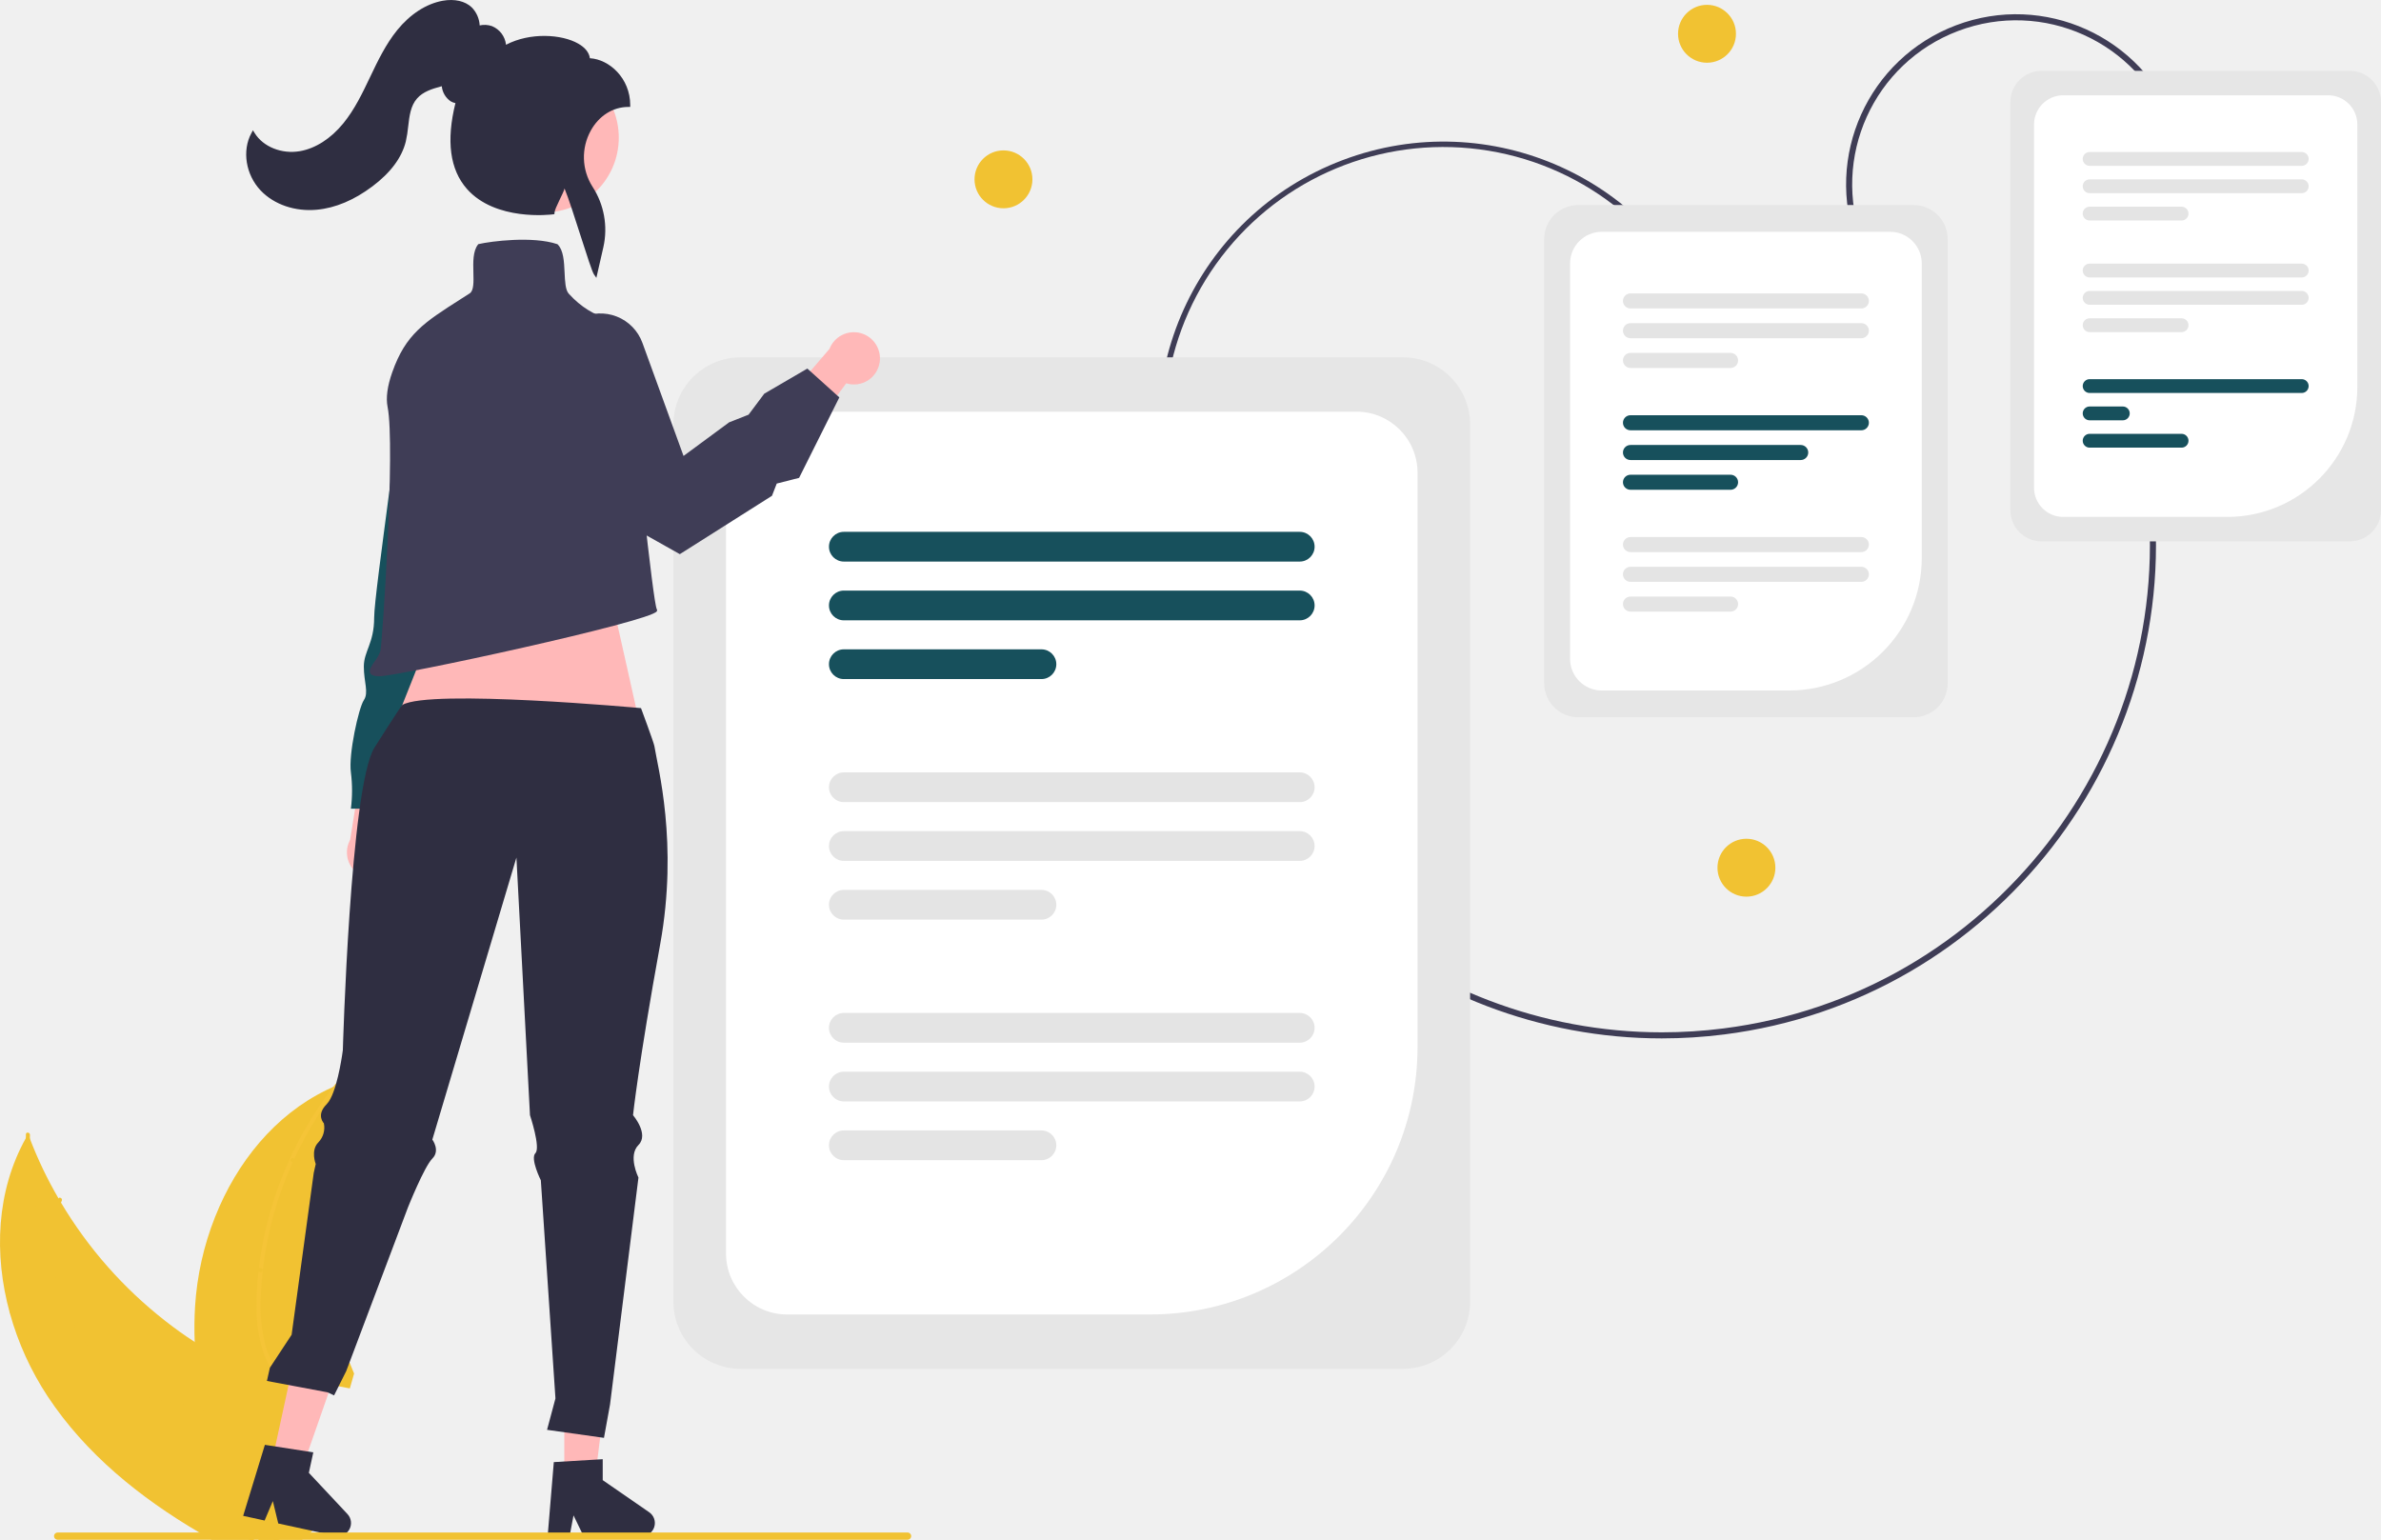
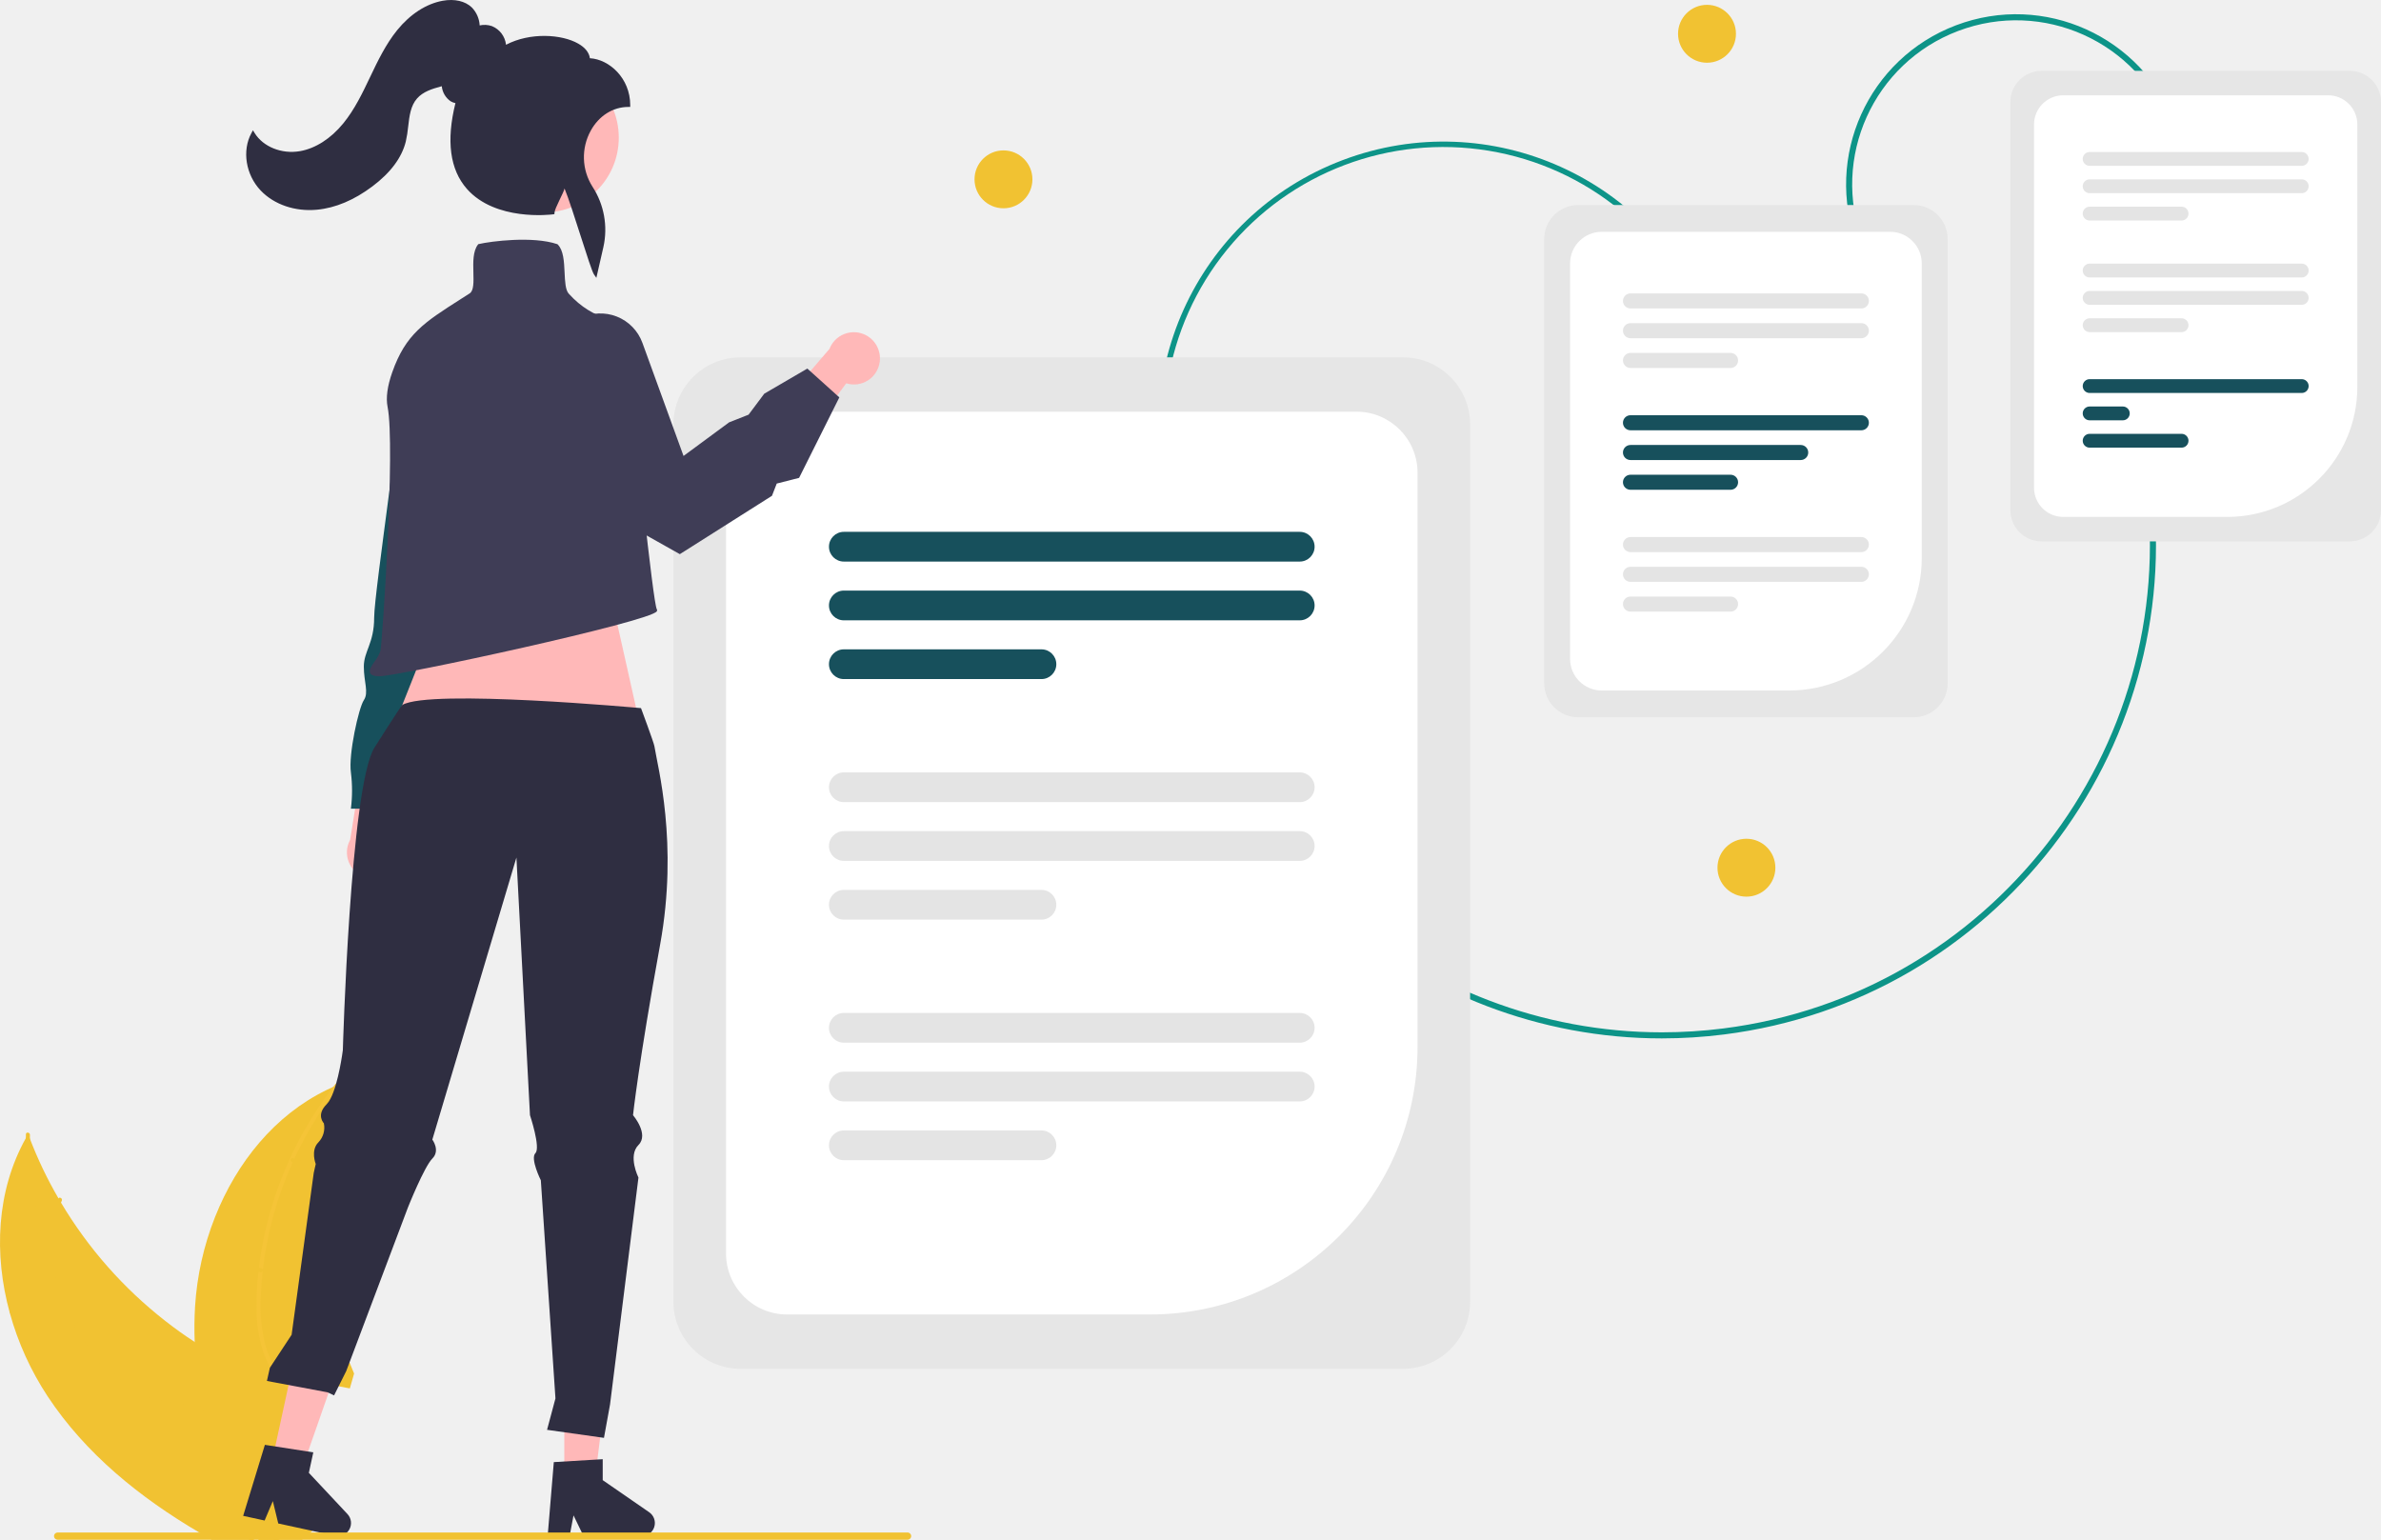
<svg xmlns="http://www.w3.org/2000/svg" data-name="Layer 1" width="785.166" height="507.754" viewBox="0 0 785.166 507.754">
-   <path d="M755.423,538.554c-80.774.004-151.053-60.252-161.435-142.438l1.984-.251c10.254,81.171,79.677,140.684,159.452,140.688a161.362,161.362,0,0,0,20.273-1.279c87.986-11.115,150.524-91.739,139.409-179.725l1.984-.251c11.253,89.08-52.063,170.708-141.143,181.96A163.743,163.743,0,0,1,755.423,538.554Z" transform="translate(-207.417 -196.1229)" fill="#3f3d56" />
-   <path d="M819.834,276.761a56.086,56.086,0,1,1,104.917-39.688l-1.871.708a54.085,54.085,0,1,0-101.174,38.271Z" transform="translate(-207.417 -196.1229)" fill="#3f3d56" />
+   <path d="M755.423,538.554c-80.774.004-151.053-60.252-161.435-142.438l1.984-.251c10.254,81.171,79.677,140.684,159.452,140.688a161.362,161.362,0,0,0,20.273-1.279c87.986-11.115,150.524-91.739,139.409-179.725l1.984-.251c11.253,89.08-52.063,170.708-141.143,181.96A163.743,163.743,0,0,1,755.423,538.554Z" transform="translate(-207.417 -196.1229)" fill="#0d9488" />
+   <path d="M819.834,276.761a56.086,56.086,0,1,1,104.917-39.688l-1.871.708a54.085,54.085,0,1,0-101.174,38.271Z" transform="translate(-207.417 -196.1229)" fill="#0d9488" />
  <path d="M982.306,374.653H880.641a10.288,10.288,0,0,1-10.277-10.277V229.76A10.288,10.288,0,0,1,880.641,219.483H982.306A10.288,10.288,0,0,1,992.583,229.76V364.376A10.288,10.288,0,0,1,982.306,374.653Z" transform="translate(-207.417 -196.1229)" fill="#e6e6e6" />
  <path d="M941.913,366.587H887.788a9.636,9.636,0,0,1-9.625-9.625v-119.79a9.636,9.636,0,0,1,9.625-9.625h87.373a9.635,9.635,0,0,1,9.625,9.625v86.543A42.92,42.92,0,0,1,941.913,366.587Z" transform="translate(-207.417 -196.1229)" fill="#fff" />
  <path d="M966.444,287.621H896.503a2.281,2.281,0,1,1,0-4.562H966.444a2.281,2.281,0,1,1,0,4.562Z" transform="translate(-207.417 -196.1229)" fill="#e4e4e4" />
  <path d="M966.444,296.634H896.503a2.281,2.281,0,0,1,0-4.562H966.444a2.281,2.281,0,1,1,0,4.562Z" transform="translate(-207.417 -196.1229)" fill="#e4e4e4" />
  <path d="M926.821,305.648H896.503a2.281,2.281,0,0,1,0-4.562H926.821a2.281,2.281,0,0,1,0,4.562Z" transform="translate(-207.417 -196.1229)" fill="#e4e4e4" />
  <path d="M966.444,250.813H896.503a2.281,2.281,0,1,1,0-4.562H966.444a2.281,2.281,0,1,1,0,4.562Z" transform="translate(-207.417 -196.1229)" fill="#e4e4e4" />
  <path d="M966.444,259.826H896.503a2.281,2.281,0,0,1,0-4.562H966.444a2.281,2.281,0,1,1,0,4.562Z" transform="translate(-207.417 -196.1229)" fill="#e4e4e4" />
  <path d="M926.821,268.84H896.503a2.281,2.281,0,0,1,0-4.562H926.821a2.281,2.281,0,0,1,0,4.562Z" transform="translate(-207.417 -196.1229)" fill="#e4e4e4" />
  <path d="M966.444,325.717H896.503a2.281,2.281,0,1,1,0-4.562H966.444a2.281,2.281,0,1,1,0,4.562Z" transform="translate(-207.417 -196.1229)" fill="#17505c" />
  <path d="M907.444,334.73H896.503a2.281,2.281,0,0,1,0-4.562H907.444a2.281,2.281,0,1,1,0,4.562Z" transform="translate(-207.417 -196.1229)" fill="#17505c" />
  <path d="M926.821,343.744H896.503a2.281,2.281,0,0,1,0-4.562H926.821a2.281,2.281,0,0,1,0,4.562Z" transform="translate(-207.417 -196.1229)" fill="#17505c" />
-   <path d="M595.504,370.14A94.031,94.031,0,0,1,771.402,303.602l-1.871.708A92.031,92.031,0,1,0,597.375,369.432Z" transform="translate(-207.417 -196.1229)" fill="#3f3d56" />
+   <path d="M595.504,370.14A94.031,94.031,0,0,1,771.402,303.602l-1.871.708A92.031,92.031,0,1,0,597.375,369.432Z" transform="translate(-207.417 -196.1229)" fill="#0d9488" />
  <circle cx="562.907" cy="11.141" r="9.546" fill="#f1c232" />
  <circle cx="575.907" cy="286.141" r="9.546" fill="#f1c232" />
  <circle cx="330.907" cy="59.141" r="9.546" fill="#f1c232" />
  <path d="M670.117,647.511h-218.533A22.115,22.115,0,0,1,429.494,625.421V336.058a22.115,22.115,0,0,1,22.09-22.09h218.533A22.115,22.115,0,0,1,692.207,336.058V625.421A22.115,22.115,0,0,1,670.117,647.511Z" transform="translate(-207.417 -196.1229)" fill="#e6e6e6" />
  <path d="M586.709,629.6H466.945a20.137,20.137,0,0,1-20.114-20.114V351.993a20.136,20.136,0,0,1,20.114-20.114H654.756a20.136,20.136,0,0,1,20.114,20.114V541.44A88.26,88.26,0,0,1,586.709,629.6Z" transform="translate(-207.417 -196.1229)" fill="#fff" />
  <path d="M636.021,381.313H485.681a4.903,4.903,0,1,1,0-9.806H636.021a4.903,4.903,0,1,1,0,9.806Z" transform="translate(-207.417 -196.1229)" fill="#17505c" />
  <path d="M636.021,400.687H485.681a4.903,4.903,0,0,1,0-9.807H636.021a4.903,4.903,0,1,1,0,9.807Z" transform="translate(-207.417 -196.1229)" fill="#17505c" />
  <path d="M550.849,420.062h-65.169a4.903,4.903,0,0,1,0-9.807h65.169a4.903,4.903,0,1,1,0,9.807Z" transform="translate(-207.417 -196.1229)" fill="#17505c" />
  <path d="M636.021,460.639H485.681a4.903,4.903,0,1,1,0-9.806H636.021a4.903,4.903,0,1,1,0,9.806Z" transform="translate(-207.417 -196.1229)" fill="#e4e4e4" />
  <path d="M636.021,480.014H485.681a4.903,4.903,0,0,1,0-9.807H636.021a4.903,4.903,0,0,1,0,9.807Z" transform="translate(-207.417 -196.1229)" fill="#e4e4e4" />
  <path d="M550.849,499.388h-65.169a4.903,4.903,0,0,1,0-9.807h65.169a4.903,4.903,0,1,1,0,9.807Z" transform="translate(-207.417 -196.1229)" fill="#e4e4e4" />
  <path d="M636.021,539.966H485.681a4.903,4.903,0,1,1,0-9.806H636.021a4.903,4.903,0,1,1,0,9.806Z" transform="translate(-207.417 -196.1229)" fill="#e4e4e4" />
  <path d="M636.021,559.34H485.681a4.903,4.903,0,0,1,0-9.807H636.021a4.903,4.903,0,0,1,0,9.807Z" transform="translate(-207.417 -196.1229)" fill="#e4e4e4" />
  <path d="M550.849,578.715h-65.169a4.903,4.903,0,0,1,0-9.807h65.169a4.903,4.903,0,0,1,0,9.807Z" transform="translate(-207.417 -196.1229)" fill="#e4e4e4" />
  <path d="M838.493,432.653H727.823a11.2,11.2,0,0,1-11.187-11.187V274.926a11.2,11.2,0,0,1,11.187-11.187H838.493a11.2,11.2,0,0,1,11.187,11.187V421.466A11.2,11.2,0,0,1,838.493,432.653Z" transform="translate(-207.417 -196.1229)" fill="#e6e6e6" />
  <path d="M797.467,423.829H735.602a10.445,10.445,0,0,1-10.433-10.433V282.996a10.445,10.445,0,0,1,10.433-10.433h95.111a10.445,10.445,0,0,1,10.433,10.433v97.153A43.729,43.729,0,0,1,797.467,423.829Z" transform="translate(-207.417 -196.1229)" fill="#fff" />
  <path d="M821.225,297.844h-76.135a2.483,2.483,0,1,1,0-4.966h76.135a2.483,2.483,0,1,1,0,4.966Z" transform="translate(-207.417 -196.1229)" fill="#e4e4e4" />
  <path d="M821.225,307.656h-76.135a2.483,2.483,0,0,1,0-4.966h76.135a2.483,2.483,0,0,1,0,4.966Z" transform="translate(-207.417 -196.1229)" fill="#e4e4e4" />
  <path d="M778.093,317.468H745.09a2.483,2.483,0,0,1,0-4.966H778.093a2.483,2.483,0,0,1,0,4.966Z" transform="translate(-207.417 -196.1229)" fill="#e4e4e4" />
  <path d="M821.225,338.017h-76.135a2.483,2.483,0,1,1,0-4.966h76.135a2.483,2.483,0,1,1,0,4.966Z" transform="translate(-207.417 -196.1229)" fill="#17505c" />
  <path d="M801.225,347.829h-56.135a2.483,2.483,0,0,1,0-4.966h56.135a2.483,2.483,0,0,1,0,4.966Z" transform="translate(-207.417 -196.1229)" fill="#17505c" />
  <path d="M778.093,357.64H745.09a2.483,2.483,0,0,1,0-4.966H778.093a2.483,2.483,0,0,1,0,4.966Z" transform="translate(-207.417 -196.1229)" fill="#17505c" />
  <path d="M821.225,378.19h-76.135a2.483,2.483,0,1,1,0-4.966h76.135a2.483,2.483,0,1,1,0,4.966Z" transform="translate(-207.417 -196.1229)" fill="#e4e4e4" />
  <path d="M821.225,388.001h-76.135a2.483,2.483,0,0,1,0-4.966h76.135a2.483,2.483,0,0,1,0,4.966Z" transform="translate(-207.417 -196.1229)" fill="#e4e4e4" />
  <path d="M778.093,397.813H745.09a2.483,2.483,0,0,1,0-4.966H778.093a2.483,2.483,0,0,1,0,4.966Z" transform="translate(-207.417 -196.1229)" fill="#e4e4e4" />
  <path d="M336.812,482.998a8.566,8.566,0,0,0-1.708-13.024l7.02-29.621-14.858,5.428-4.389,27.296a8.613,8.613,0,0,0,13.935,9.92Z" transform="translate(-207.417 -196.1229)" fill="#ffb8b8" />
  <path d="M372.544,358.871l-5.963,15.334s2.556,15.334-1.704,18.741-2.556,3.407-2.556,5.963a13.104,13.104,0,0,1-5.111,9.371c-3.408,2.556-18.741,54.52-18.741,54.52H323.135a48.042,48.042,0,0,0,0-11.926c-.852-5.963,2.556-21.297,4.259-23.852s0-5.963,0-11.074,3.408-7.667,3.408-16.186,10.222-74.965,9.371-82.632,8.519-14.482,8.519-14.482h8.519Z" transform="translate(-207.417 -196.1229)" fill="#17505c" />
  <polygon points="201.206 195.271 215.379 258.521 124.556 252.871 149.253 190.754 201.206 195.271" fill="#ffb8b8" />
  <path d="M210.652,629.117a96.901,96.901,0,0,0,12.51,27.53c12.48,18.87,30.34,33.3,49.97,44.85,1.36.81,2.74,1.6,4.12,2.38h13.77l.48-1.1v-.01l.56-1.27.07-.15.03.15.55,2.38h6.76c.56-.79,1.11-1.58,1.65-2.38.79-1.17,1.55-2.35,2.27-3.55a57.636,57.636,0,0,0,3.4-6.52c.12-.25.22-.5.32-.75l-.45-.49,1.87-8.18-3.76-.62,4.12-12.71c-.15-.47-.32-.94-.5-1.41-2.31-5.85-6.65-10.22-11.8-13.89-5.3-3.79-11.47-6.83-17.14-9.99-2.66-1.49-5.28-3.06-7.83-4.72v-.01q-4.89-3.165-9.49-6.77a1.427,1.427,0,0,1-.15-.11,1.069,1.069,0,0,1-.12-.1,140.902,140.902,0,0,1-34.31-38.93.01.01,0,0,1-.01-.01c-.3-.48-.58-.96-.86-1.45v-.01a136.255,136.255,0,0,1-9.41-19.65v-.01c-.2-.5-.38-1-.57-1.5q-.39.66-.75,1.32a.01.01,0,0,0-.01.01C206.242,588.797,205.322,609.697,210.652,629.117Z" transform="translate(-207.417 -196.1229)" fill="#f1c232" />
  <path d="M215.942,571.447a121.365,121.365,0,0,0,2.87,27.54,118.541,118.541,0,0,0,3.36,12.24,121.345,121.345,0,0,0,10.13,22.6c.23.39.45.77.69,1.15v.01a102.347,102.347,0,0,0,5.75,8.66,47.722,47.722,0,0,0,11.4,11.46,30.089,30.089,0,0,0,11.98,4.63c.8.15,1.62.26,2.45.36,3.31.39,6.73.54,10.01,1.24a21.849,21.849,0,0,1,4.82,1.55c5.28,2.45,8.25,7.58,9.55,13.06.23.96.41,1.93.55,2.9,1.09,7.45-.11,15.19.51,22.65.07.79.16,1.59.27,2.38h.74l.48-1.1v-.01c-.05-.42-.09-.84-.13-1.27a96.295,96.295,0,0,1-.09-11.01c.04-1.65.07-3.31.05-4.97-.02-1.33-.07-2.66-.17-3.98v-.01c-.07-.82-.15-1.63-.26-2.44a31.586,31.586,0,0,0-1.82-7.25,18.152,18.152,0,0,0-10.32-10.68,26.993,26.993,0,0,0-4.47-1.25c-3.35-.64-6.81-.8-10.18-1.22-.36-.04-.72-.09-1.07-.15-.45-.07-.89-.15-1.33-.23a28.666,28.666,0,0,1-12.16-5.27,51.904,51.904,0,0,1-10.98-11.92c-1.64-2.35-3.2-4.75-4.65-7.22a.01.01,0,0,0-.01-.01c-.07-.12-.14-.23-.21-.35l-.01-.02a119.572,119.572,0,0,1-13.46-34.17c-.09-.44-.19-.88-.29-1.32a120.887,120.887,0,0,1-2.67-26.4v-.01c0-.42.01-.83.02-1.25.02-.86-1.31-1.05-1.33-.19-.01.42-.02.84-.01,1.26A.01.01,0,0,0,215.942,571.447Z" transform="translate(-207.417 -196.1229)" fill="#f1c232" />
  <path d="M233.563,634.706a18.018,18.018,0,0,1-22.694-5.416c-.509-.699.554-1.523,1.064-.822a16.684,16.684,0,0,0,21.121,4.995c.769-.395,1.275.85.51,1.244Z" transform="translate(-207.417 -196.1229)" fill="#f1c232" />
  <path d="M261.583,658.705a34.728,34.728,0,0,0-1.23-25.279c-.355-.79.889-1.299,1.244-.51a36.123,36.123,0,0,1,1.226,26.308c-.279.821-1.517.297-1.24-.519Z" transform="translate(-207.417 -196.1229)" fill="#f1c232" />
  <path d="M219.555,598.15a10.199,10.199,0,0,0,7.022-6.659c.268-.824,1.506-.3,1.24.519a11.429,11.429,0,0,1-7.752,7.384.695.695,0,0,1-.877-.367.675.675,0,0,1,.367-.877Z" transform="translate(-207.417 -196.1229)" fill="#f1c232" />
  <path d="M271.622,638.657v.01a131.246,131.246,0,0,0,2.67,21.24v.01c.08.48.19.95.29,1.42a184.497,184.497,0,0,0,10.11,31.61q1.785,4.32,3.74,8.55c.36.8.73,1.59,1.11,2.38h1.48l.48-1.1v-.01l.56-1.27.07-.15.03.15.55,2.38h14.3l2.78-2.38,4.05-3.47-5.66-6.18-.93-1.02-.14-.15-.45-.49,1.87-8.18-3.76-.62,4.12-12.71,1.95-6.01.49-1.51,2.85-8.79,8.6,1.61,1.4-4.9a135.988,135.988,0,0,1-6.42-18.41c-.01-.05-.03-.09-.04-.14a141.583,141.583,0,0,1-4.02-51.96v-.01c.06-.56.13-1.13.21-1.68v-.02a133.631,133.631,0,0,1,4.32-21.34c.14-.53.3-1.05.45-1.57-.46.2-.91.39-1.37.59l-.01.01h-.02c-.73.32-1.46.66-2.17,1.02-17.06,8.29-29.61,23.85-36.74,41.79-.02.05-.04.09-.06.14a96.393,96.393,0,0,0-6.57,29.43A114.871,114.871,0,0,0,271.622,638.657Z" transform="translate(-207.417 -196.1229)" fill="#f1c232" />
  <path d="M297.572,703.877h1.58c.5-.81,1.04-1.6,1.58-2.38q1.29-1.815,2.66-3.55c.79-1,1.58-1.99,2.37-2.98.82-1.03,1.63-2.06,2.42-3.12l-.93-1.02c-.15.2-.3.4-.46.6-2.56,3.37-5.33,6.61-7.7,10.07C298.562,702.277,298.052,703.067,297.572,703.877Z" transform="translate(-207.417 -196.1229)" fill="#f1c232" />
  <path d="M319.014,554.506c-.26.33-.53.67-.78,1.01q-2.925,3.795-5.53,7.83a117.992,117.992,0,0,0-8.22,14.85c-.19.4-.38.81-.56,1.22a119.263,119.263,0,0,0-9.84,35.44c-.02.12-.03.23-.04.35q-.495,4.29-.64,8.61a51.783,51.783,0,0,0,1.59,16.12c.2.69.42,1.37.66,2.03a27.344,27.344,0,0,0,2.25,4.65,27.923,27.923,0,0,0,2.14,3.09c.47.6.96,1.19,1.48,1.76.3.33.61.66.92.99.26.25.51.51.77.76,2.7,2.62,5.68,5.05,8.12,7.94l-.49,1.51c-2.35-2.98-5.38-5.45-8.11-8.05a37.897,37.897,0,0,1-4.66-5.28c-.18-.26-.37-.52-.54-.79a26.749,26.749,0,0,1-2.39-4.29c-.34-.75-.65-1.52-.93-2.32a47.893,47.893,0,0,1-2.2-16,103.415,103.415,0,0,1,.62-10.39c.04-.45.09-.89.15-1.34a121.638,121.638,0,0,1,5.52-24.14,122.659,122.659,0,0,1,13.76-28.18q2.475-3.765,5.25-7.35c.24-.33.49-.65.75-.98C318.594,552.876,319.544,553.826,319.014,554.506Z" transform="translate(-207.417 -196.1229)" fill="#f5c437" />
  <path d="M293.26,615.672a18.018,18.018,0,0,1-14.859-17.988.673.673,0,0,1,1.344-.016A16.684,16.684,0,0,0,293.601,614.372c.852.147.506,1.447-.341,1.3Z" transform="translate(-207.417 -196.1229)" fill="#f1c232" />
  <path d="M301.183,651.705a34.728,34.728,0,0,0,14.238-20.924c.192-.844,1.492-.502,1.3.341A36.123,36.123,0,0,1,301.861,652.866c-.716.487-1.39-.676-.678-1.161Z" transform="translate(-207.417 -196.1229)" fill="#f1c232" />
  <path d="M304.085,578.051a10.199,10.199,0,0,0,9.616-1.089c.71-.496,1.383.668.678,1.161a11.429,11.429,0,0,1-10.636,1.228.695.695,0,0,1-.479-.821.675.675,0,0,1,.821-.479Z" transform="translate(-207.417 -196.1229)" fill="#f1c232" />
  <polygon points="186.082 487.193 196.284 487.192 201.138 447.841 186.08 447.841 186.082 487.193" fill="#ffb8b8" />
  <path d="M390.044,678.283l16.128-.963v6.91l15.333,10.589a4.316,4.316,0,0,1-2.453,7.868H399.852l-3.309-6.835-1.292,6.835h-7.239Z" transform="translate(-207.417 -196.1229)" fill="#2f2e41" />
  <polygon points="89.657 482.117 99.628 484.279 112.713 446.851 97.998 443.66 89.657 482.117" fill="#ffb8b8" />
  <path d="M294.765,672.589l15.965,2.478L309.265,681.82l12.739,13.599a4.316,4.316,0,0,1-4.065,7.169l-18.764-4.071-1.785-7.381-2.712,6.405-7.075-1.535Z" transform="translate(-207.417 -196.1229)" fill="#2f2e41" />
  <path d="M225.222,702.687a1.186,1.186,0,0,0,1.19,1.19h280.29a1.19,1.19,0,0,0,0-2.38h-280.29A1.187,1.187,0,0,0,225.222,702.687Z" transform="translate(-207.417 -196.1229)" fill="#f1c232" />
  <path d="M425.115,507.534c-7.16,39.35-8.95,56.34-8.95,56.34s5.37,6.26,1.79,9.84,0,10.73,0,10.73L408.583,659.283l-2,11-18.768-2.648,2.768-10.352-4.818-71.938s-3.58-7.16-1.79-8.95c1.79-1.79-1.79-12.52-1.79-12.52l-4.47-84.96-27.73,93.01s2.69,3.58,0,6.26c-2.68,2.68-8.04,16.1-8.04,16.1L321.583,648.283l-4,8-2.128-1.008-9.36-1.76-1.72-.32-3.06-.58-1.97-.37-.67-.12-3.24-.61.98-4.35,7.168-10.882,7.292-53.368.32-1.43.34-1.51s-1.79-4.47.89-7.16a6.988,6.988,0,0,0,1.79-6.26,2.441,2.441,0,0,1-.24-.3,3.712,3.712,0,0,1-.64-1.46c-.24-1.12-.03-2.69,1.78-4.5a7.635,7.635,0,0,0,1.27-1.82c2.72-5.15,4.09-16.06,4.09-16.06s2.42-86.41,10.34-99.61c.42-.69,8.828-13.937,9.268-14.207,8.94-5.36,78.714,1.043,78.714,1.043s4.219,11.333,4.409,12.513C424.235,448.784,431.185,474.154,425.115,507.534Z" transform="translate(-207.417 -196.1229)" fill="#2f2e41" />
  <path d="M497.519,315.422a8.566,8.566,0,0,1-11.049,7.104l-18.088,24.485-5.447-14.851L480.947,311.185a8.613,8.613,0,0,1,16.572,4.237Z" transform="translate(-207.417 -196.1229)" fill="#ffb8b8" />
  <path d="M332.477,419.137c-1.658,0-2.6-.325-2.965-1.022-.535-1.023.394-2.36,1.469-3.909a11.959,11.959,0,0,0,1.863-3.356c.643-2.572,4.983-67.547,2.387-80.529-.601-3.004-.083-6.854,1.536-11.444,4.424-12.535,10.463-16.388,22.494-24.062q1.465-.935,3.051-1.952c1.368-.879,1.292-3.793,1.211-6.879-.089-3.43-.182-6.977,1.498-9.193l.109-.145.176-.041c4.064-.939,17.732-2.684,25.827.013l.112.038.084.083c1.923,1.923,2.098,5.647,2.268,9.249.139,2.957.27,5.749,1.358,6.962,8.317,9.271,17.75,9.09,17.845,9.088l.467-.014.046.465c3.618,36.798,9.45,92.338,10.689,94.523a.652.652,0,0,1,.021.676C422.204,401.086,338.727,419.137,332.477,419.137Zm90.689-21.579Z" transform="translate(-207.417 -196.1229)" fill="#3f3d56" />
  <circle cx="179.384" cy="45.397" r="24.667" fill="#ffb8b8" />
  <path d="M403.282,286.611c-1.169-1.67-7.1-22.067-9.699-28.328-.266,1.346-3.246,6.562-3.316,7.951l-.026.514-.511.066c-.768.098-18.911,2.3-28.352-8.406-5.594-6.342-6.863-15.854-3.776-28.278a4.925,4.925,0,0,1-1.59-.612,6.827,6.827,0,0,1-2.91-4.958l-.523.14c-2.662.718-5.665,1.669-7.605,3.862-2.159,2.44-2.544,5.755-2.952,9.264a40.037,40.037,0,0,1-.791,4.981c-1.315,5.307-5.019,10.278-11.007,14.775-6.029,4.528-12.176,7.118-18.27,7.697-7.198.687-14.14-1.678-18.564-6.321-4.933-5.177-6.223-13.141-3.069-18.937l.508-.934.558.905c2.808,4.557,8.943,7.018,14.921,5.984,5.126-.887,10.207-4.141,14.309-9.164,3.744-4.585,6.326-10.001,8.823-15.238,2.54-5.325,5.166-10.832,8.949-15.504,4.267-5.27,9.592-8.712,14.995-9.693,3.934-.711,7.445.095,9.634,2.216a9.175,9.175,0,0,1,2.577,5.912,7.413,7.413,0,0,1,4.051.233,7.516,7.516,0,0,1,4.639,6.149c7.927-4.17,18.419-3.491,23.845-.363,2.272,1.31,3.577,2.96,3.808,4.801,6.409.358,13.302,6.601,13.302,15.446v.616h-.616c-5.072,0-9.703,2.917-12.388,7.803a18.119,18.119,0,0,0,.557,18.487,26.068,26.068,0,0,1,3.597,19.931l-2.315,10.142Z" transform="translate(-207.417 -196.1229)" fill="#2f2e41" />
  <path d="M431.598,378.865l-16.26-9.146C386.983,350.065,379.999,334.457,379.126,324.821c-.932-10.282,4.546-15.906,4.78-16.14l.126-.093,14.658-7.489a14.752,14.752,0,0,1,20.576,8.096l13.558,37.288L447.856,335.396l6.411-2.526,5.173-6.917,14.207-8.286,10.554,9.499-13.273,26.545-7.374,1.878-1.564,4.028-.139.089Z" transform="translate(-207.417 -196.1229)" fill="#3f3d56" />
</svg>
